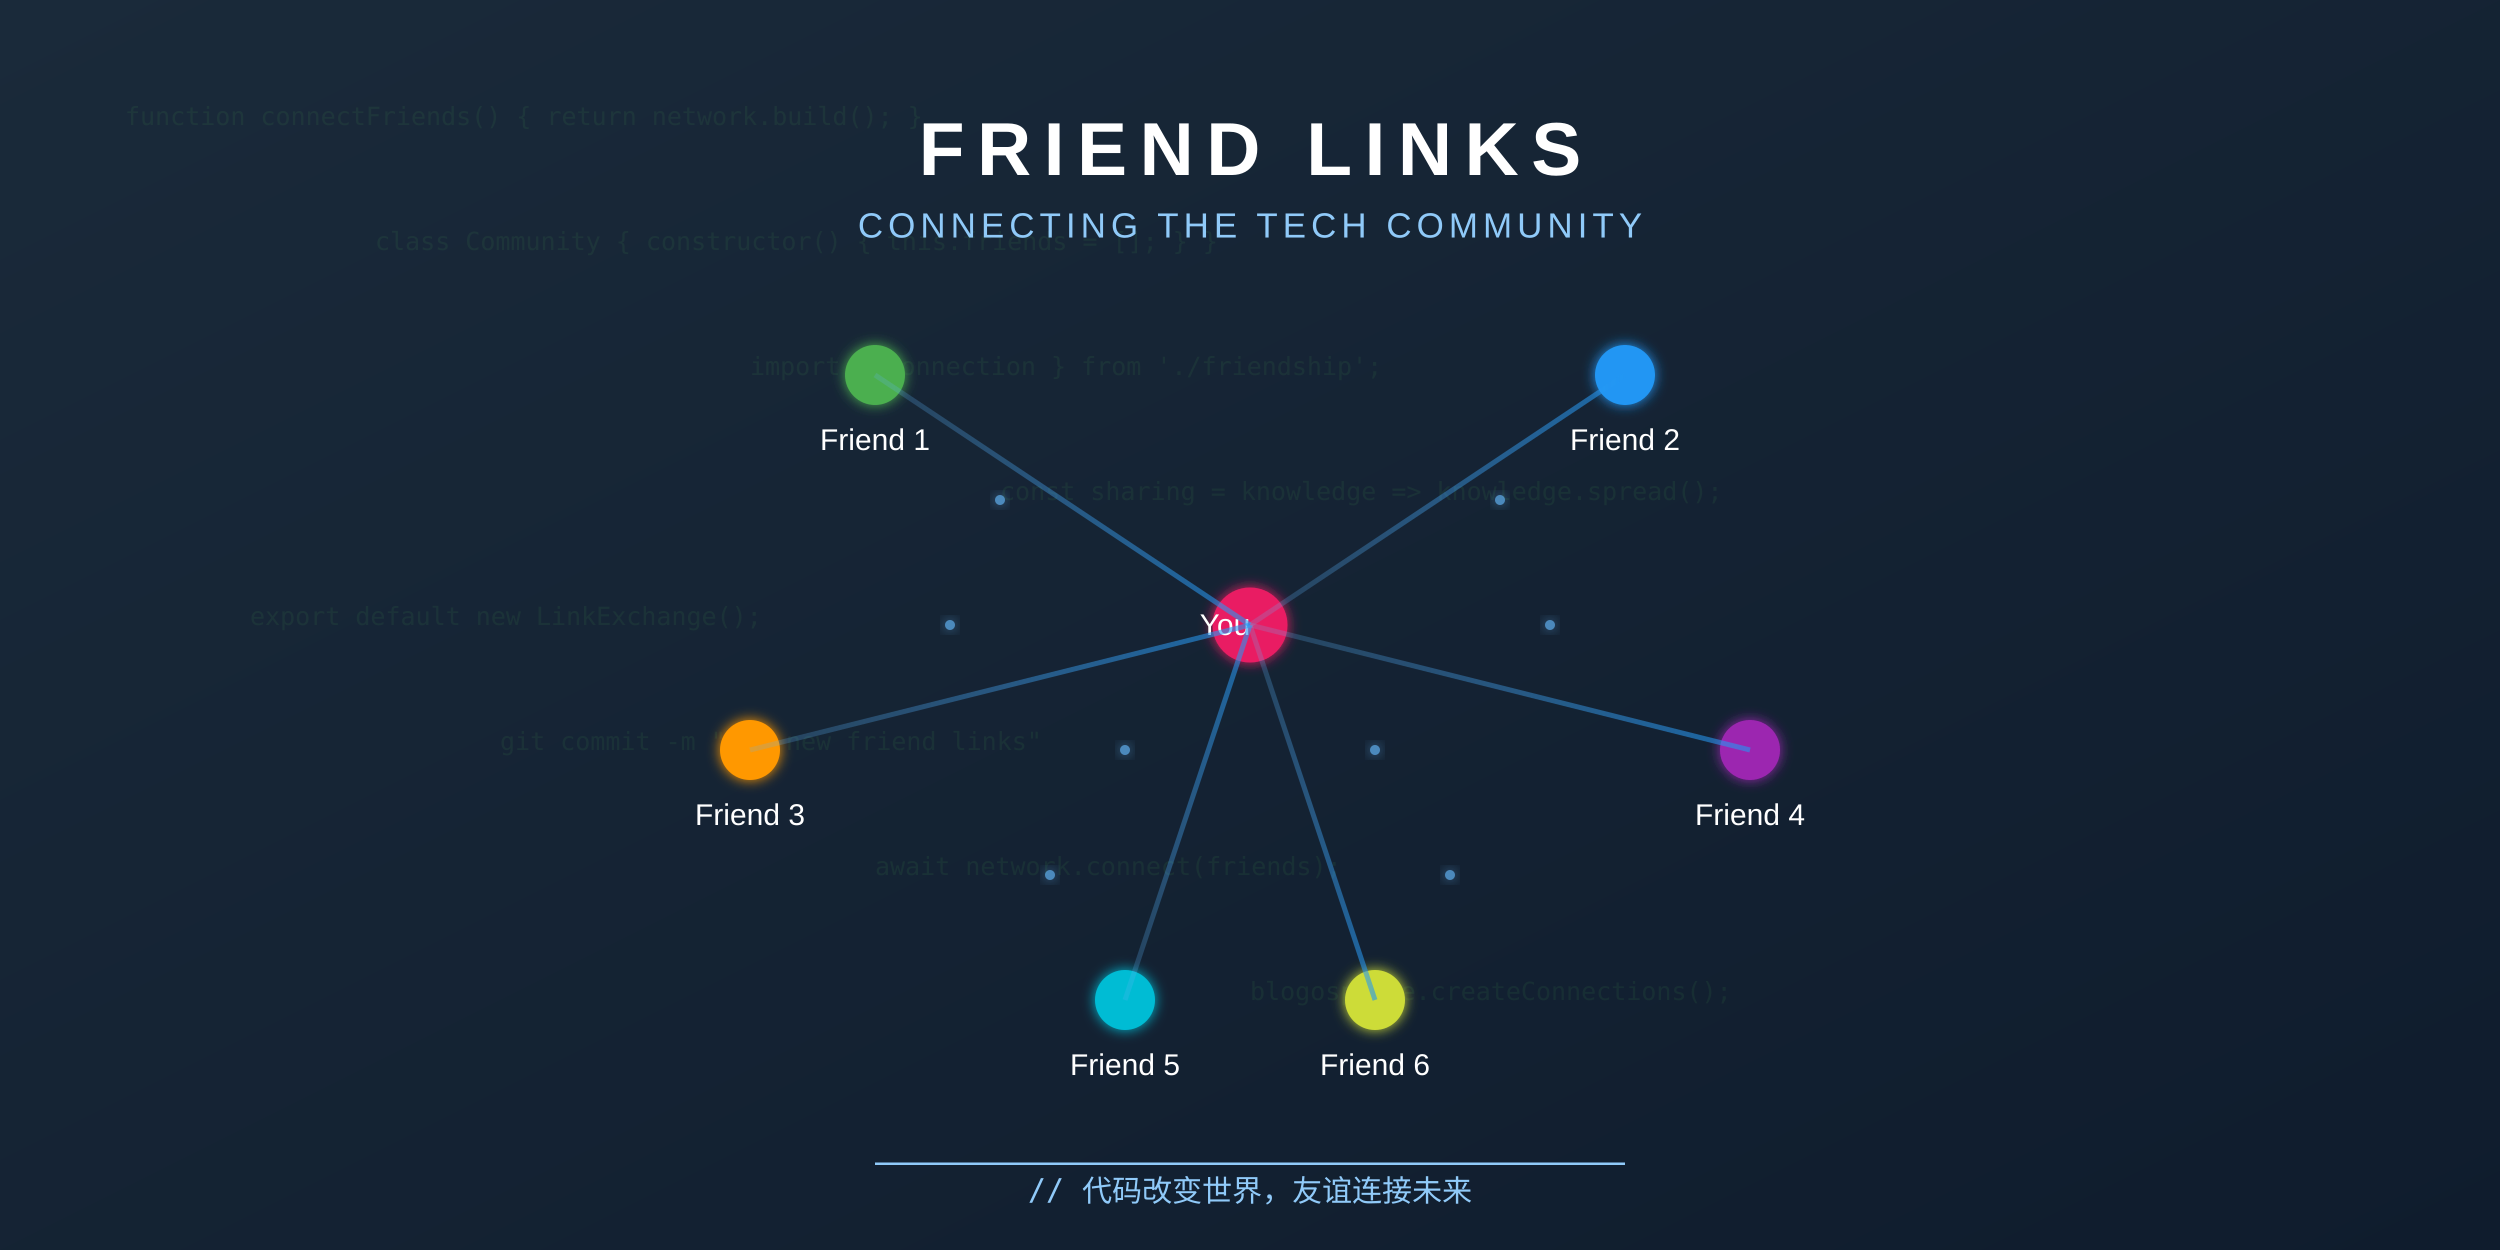
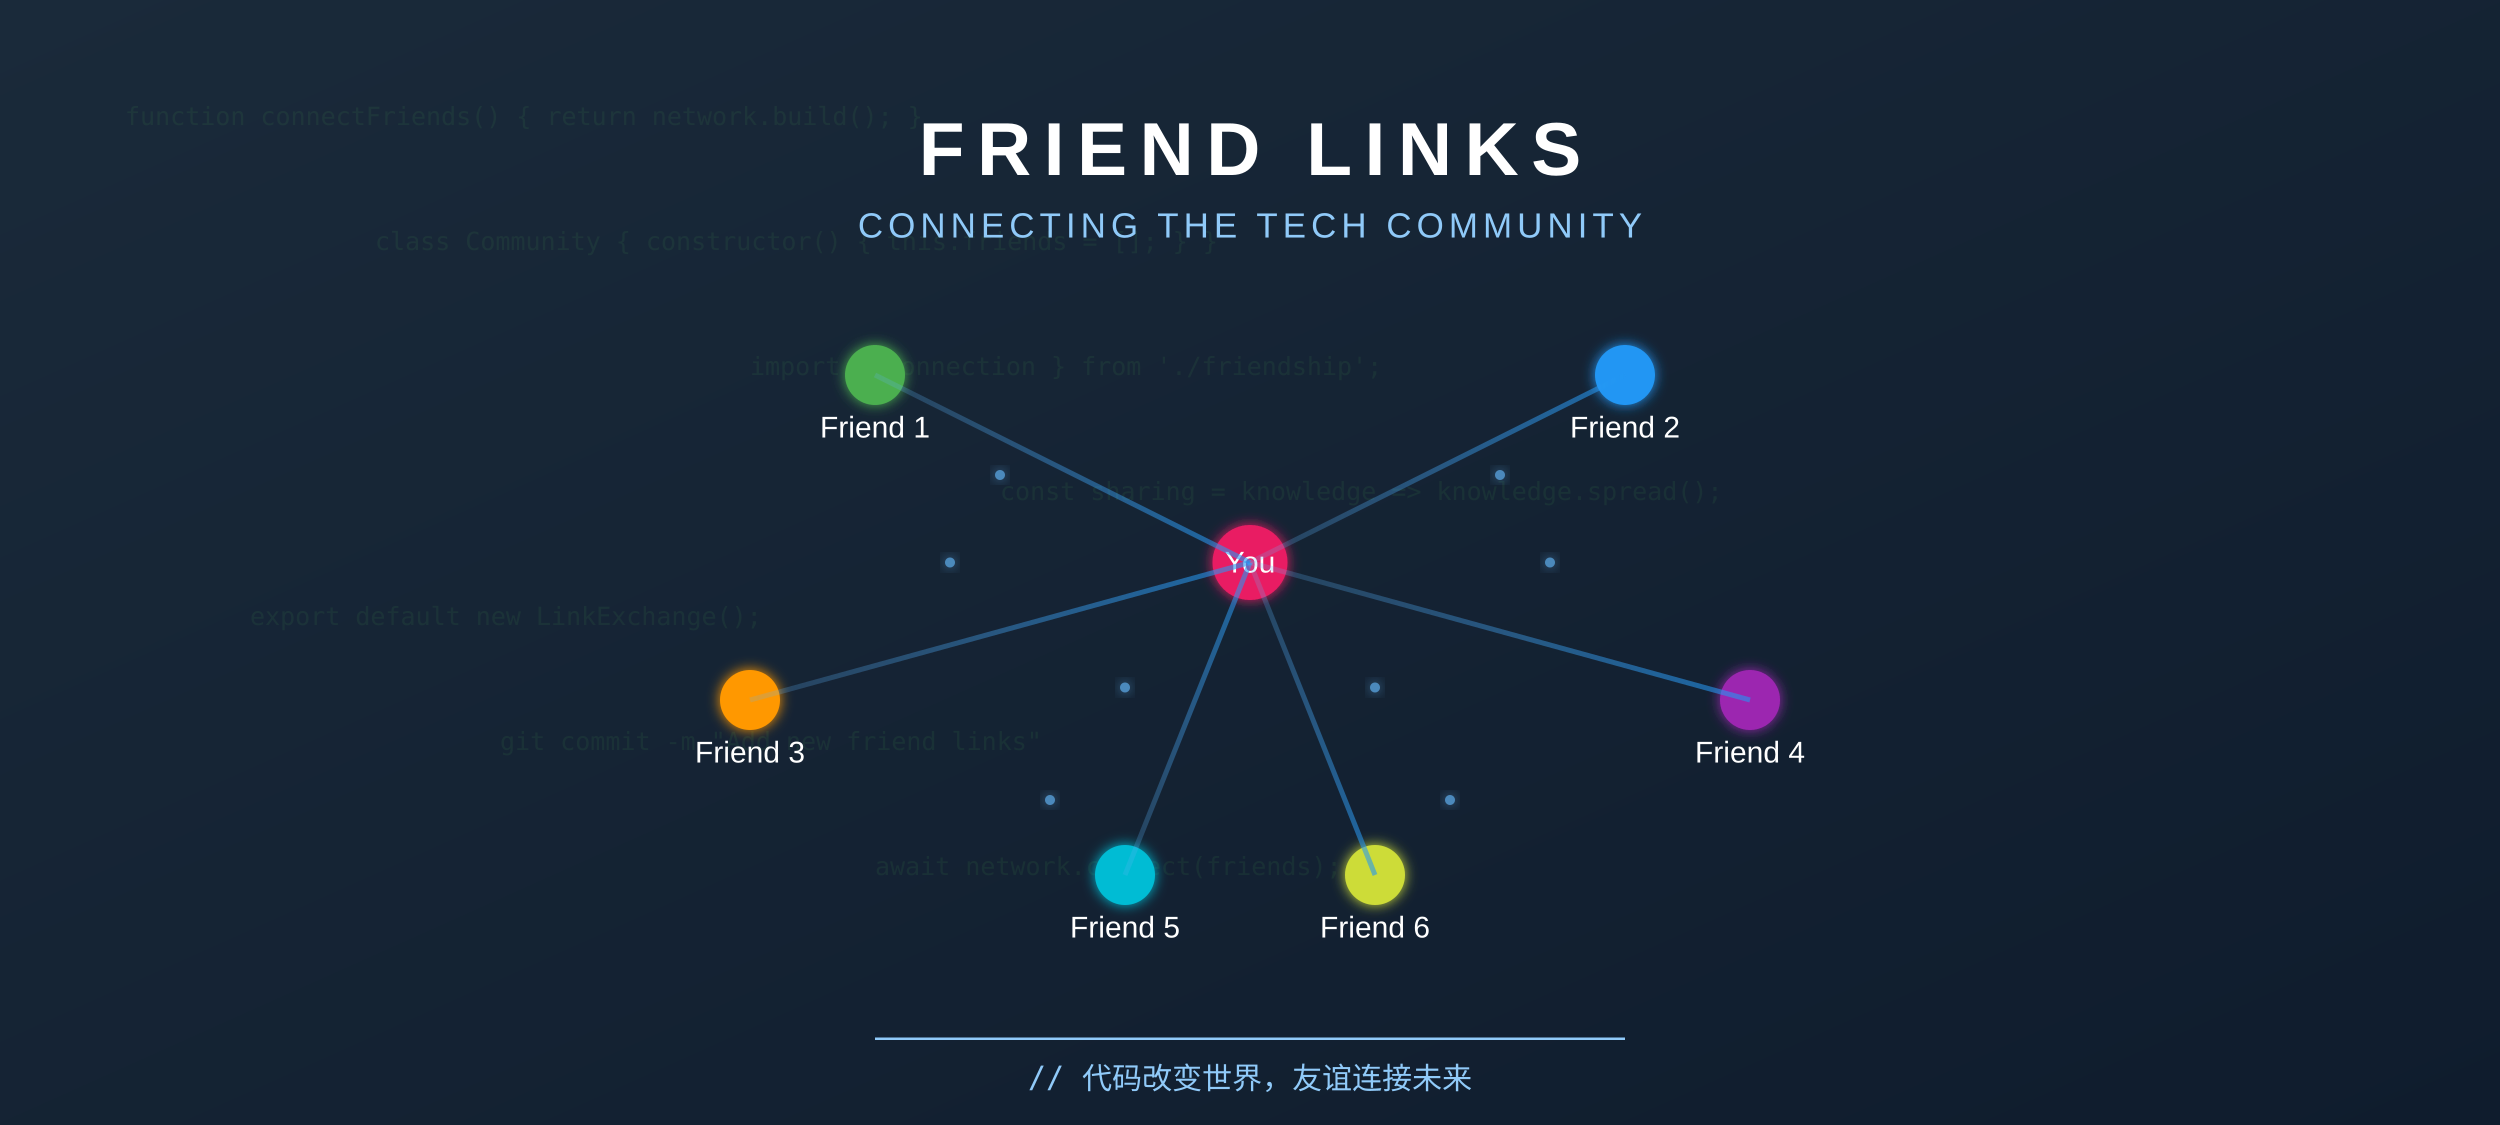
- <svg xmlns="http://www.w3.org/2000/svg" viewBox="0 0 1000 500">
+ <svg xmlns="http://www.w3.org/2000/svg" viewBox="0 0 1000 450">
  <defs>
    <linearGradient id="bgGradient" x1="0%" y1="0%" x2="100%" y2="100%">
      <stop offset="0%" stop-color="#1a2a3a" />
      <stop offset="100%" stop-color="#0f1c2d" />
    </linearGradient>
    <linearGradient id="lineGradient" x1="0%" y1="0%" x2="100%" y2="0%">
      <stop offset="0%" stop-color="#64B5F6" stop-opacity="0.2" />
      <stop offset="100%" stop-color="#2196F3" stop-opacity="0.6" />
    </linearGradient>
    <filter id="glow" x="-50%" y="-50%" width="200%" height="200%">
      <feGaussianBlur stdDeviation="2.5" result="blur" />
      <feComposite in="SourceGraphic" in2="blur" operator="over" />
    </filter>
  </defs>
-   <rect width="1000" height="500" fill="url(#bgGradient)" />
+   <rect width="1000" height="450" fill="url(#bgGradient)" />
  <g opacity="0.1">
    <text x="50" y="50" fill="#4CAF50" font-family="monospace" font-size="10">
      function connectFriends() { return network.build(); }
    </text>
    <text x="150" y="100" fill="#4CAF50" font-family="monospace" font-size="10">
      class Community { constructor() { this.friends = []; } }
    </text>
    <text x="300" y="150" fill="#4CAF50" font-family="monospace" font-size="10">
      import { Connection } from './friendship';
    </text>
    <text x="400" y="200" fill="#4CAF50" font-family="monospace" font-size="10">
      const sharing = knowledge =&gt; knowledge.spread();
    </text>
    <text x="100" y="250" fill="#4CAF50" font-family="monospace" font-size="10">
      export default new LinkExchange();
    </text>
    <text x="200" y="300" fill="#4CAF50" font-family="monospace" font-size="10">
      git commit -m "Add new friend links"
    </text>
    <text x="350" y="350" fill="#4CAF50" font-family="monospace" font-size="10">
      await network.connect(friends);
    </text>
-     <text x="500" y="400" fill="#4CAF50" font-family="monospace" font-size="10">
-       blogosphere.createConnections();
-     </text>
  </g>
-   <circle cx="500" cy="250" r="15" fill="#E91E63" filter="url(#glow)" />
-   <text x="490" y="254" font-family="Arial" font-size="12" fill="white" text-anchor="middle">You</text>
+   <circle cx="500" cy="225" r="15" fill="#E91E63" filter="url(#glow)" />
+   <text x="500" y="229" font-family="Arial" font-size="12" fill="white" text-anchor="middle">You</text>
  <circle cx="350" cy="150" r="12" fill="#4CAF50" filter="url(#glow)" />
-   <text x="350" y="180" font-family="Arial" font-size="12" fill="white" text-anchor="middle">Friend 1</text>
+   <text x="350" y="175" font-family="Arial" font-size="12" fill="white" text-anchor="middle">Friend 1</text>
  <circle cx="650" cy="150" r="12" fill="#2196F3" filter="url(#glow)" />
-   <text x="650" y="180" font-family="Arial" font-size="12" fill="white" text-anchor="middle">Friend 2</text>
-   <circle cx="300" cy="300" r="12" fill="#FF9800" filter="url(#glow)" />
-   <text x="300" y="330" font-family="Arial" font-size="12" fill="white" text-anchor="middle">Friend 3</text>
-   <circle cx="700" cy="300" r="12" fill="#9C27B0" filter="url(#glow)" />
-   <text x="700" y="330" font-family="Arial" font-size="12" fill="white" text-anchor="middle">Friend 4</text>
-   <circle cx="450" cy="400" r="12" fill="#00BCD4" filter="url(#glow)" />
-   <text x="450" y="430" font-family="Arial" font-size="12" fill="white" text-anchor="middle">Friend 5</text>
-   <circle cx="550" cy="400" r="12" fill="#CDDC39" filter="url(#glow)" />
-   <text x="550" y="430" font-family="Arial" font-size="12" fill="white" text-anchor="middle">Friend 6</text>
-   <line x1="500" y1="250" x2="350" y2="150" stroke="url(#lineGradient)" stroke-width="2" />
-   <line x1="500" y1="250" x2="650" y2="150" stroke="url(#lineGradient)" stroke-width="2" />
-   <line x1="500" y1="250" x2="300" y2="300" stroke="url(#lineGradient)" stroke-width="2" />
-   <line x1="500" y1="250" x2="700" y2="300" stroke="url(#lineGradient)" stroke-width="2" />
-   <line x1="500" y1="250" x2="450" y2="400" stroke="url(#lineGradient)" stroke-width="2" />
-   <line x1="500" y1="250" x2="550" y2="400" stroke="url(#lineGradient)" stroke-width="2" />
+   <text x="650" y="175" font-family="Arial" font-size="12" fill="white" text-anchor="middle">Friend 2</text>
+   <circle cx="300" cy="280" r="12" fill="#FF9800" filter="url(#glow)" />
+   <text x="300" y="305" font-family="Arial" font-size="12" fill="white" text-anchor="middle">Friend 3</text>
+   <circle cx="700" cy="280" r="12" fill="#9C27B0" filter="url(#glow)" />
+   <text x="700" y="305" font-family="Arial" font-size="12" fill="white" text-anchor="middle">Friend 4</text>
+   <circle cx="450" cy="350" r="12" fill="#00BCD4" filter="url(#glow)" />
+   <text x="450" y="375" font-family="Arial" font-size="12" fill="white" text-anchor="middle">Friend 5</text>
+   <circle cx="550" cy="350" r="12" fill="#CDDC39" filter="url(#glow)" />
+   <text x="550" y="375" font-family="Arial" font-size="12" fill="white" text-anchor="middle">Friend 6</text>
+   <line x1="500" y1="225" x2="350" y2="150" stroke="url(#lineGradient)" stroke-width="2" />
+   <line x1="500" y1="225" x2="650" y2="150" stroke="url(#lineGradient)" stroke-width="2" />
+   <line x1="500" y1="225" x2="300" y2="280" stroke="url(#lineGradient)" stroke-width="2" />
+   <line x1="500" y1="225" x2="700" y2="280" stroke="url(#lineGradient)" stroke-width="2" />
+   <line x1="500" y1="225" x2="450" y2="350" stroke="url(#lineGradient)" stroke-width="2" />
+   <line x1="500" y1="225" x2="550" y2="350" stroke="url(#lineGradient)" stroke-width="2" />
  <line x1="350" y1="150" x2="650" y2="150" stroke="url(#lineGradient)" stroke-width="1" stroke-dasharray="5,3" />
-   <line x1="300" y1="300" x2="700" y2="300" stroke="url(#lineGradient)" stroke-width="1" stroke-dasharray="5,3" />
-   <line x1="450" y1="400" x2="550" y2="400" stroke="url(#lineGradient)" stroke-width="1" stroke-dasharray="5,3" />
+   <line x1="300" y1="280" x2="700" y2="280" stroke="url(#lineGradient)" stroke-width="1" stroke-dasharray="5,3" />
+   <line x1="450" y1="350" x2="550" y2="350" stroke="url(#lineGradient)" stroke-width="1" stroke-dasharray="5,3" />
  <g opacity="0.7">
-     <circle cx="400" cy="200" r="2" fill="#64B5F6" filter="url(#glow)" />
-     <circle cx="600" cy="200" r="2" fill="#64B5F6" filter="url(#glow)" />
-     <circle cx="450" cy="300" r="2" fill="#64B5F6" filter="url(#glow)" />
-     <circle cx="550" cy="300" r="2" fill="#64B5F6" filter="url(#glow)" />
-     <circle cx="420" cy="350" r="2" fill="#64B5F6" filter="url(#glow)" />
-     <circle cx="580" cy="350" r="2" fill="#64B5F6" filter="url(#glow)" />
-     <circle cx="380" cy="250" r="2" fill="#64B5F6" filter="url(#glow)" />
-     <circle cx="620" cy="250" r="2" fill="#64B5F6" filter="url(#glow)" />
+     <circle cx="400" cy="190" r="2" fill="#64B5F6" filter="url(#glow)" />
+     <circle cx="600" cy="190" r="2" fill="#64B5F6" filter="url(#glow)" />
+     <circle cx="450" cy="275" r="2" fill="#64B5F6" filter="url(#glow)" />
+     <circle cx="550" cy="275" r="2" fill="#64B5F6" filter="url(#glow)" />
+     <circle cx="420" cy="320" r="2" fill="#64B5F6" filter="url(#glow)" />
+     <circle cx="580" cy="320" r="2" fill="#64B5F6" filter="url(#glow)" />
+     <circle cx="380" cy="225" r="2" fill="#64B5F6" filter="url(#glow)" />
+     <circle cx="620" cy="225" r="2" fill="#64B5F6" filter="url(#glow)" />
  </g>
  <text x="500" y="70" font-family="Arial" font-size="30" font-weight="bold" fill="white" text-anchor="middle" style="letter-spacing: 5px;">FRIEND LINKS</text>
  <text x="500" y="95" font-family="Arial" font-size="14" fill="#90CAF9" text-anchor="middle" style="letter-spacing: 2px;">CONNECTING THE TECH COMMUNITY</text>
-   <rect x="350" y="465" width="300" height="1" fill="#90CAF9" />
-   <text x="500" y="480" font-family="monospace" font-size="12" fill="#90CAF9" text-anchor="middle">// 代码改变世界，友谊连接未来</text>
+   <rect x="350" y="415" width="300" height="1" fill="#90CAF9" />
+   <text x="500" y="435" font-family="monospace" font-size="12" fill="#90CAF9" text-anchor="middle">// 代码改变世界，友谊连接未来</text>
</svg>
